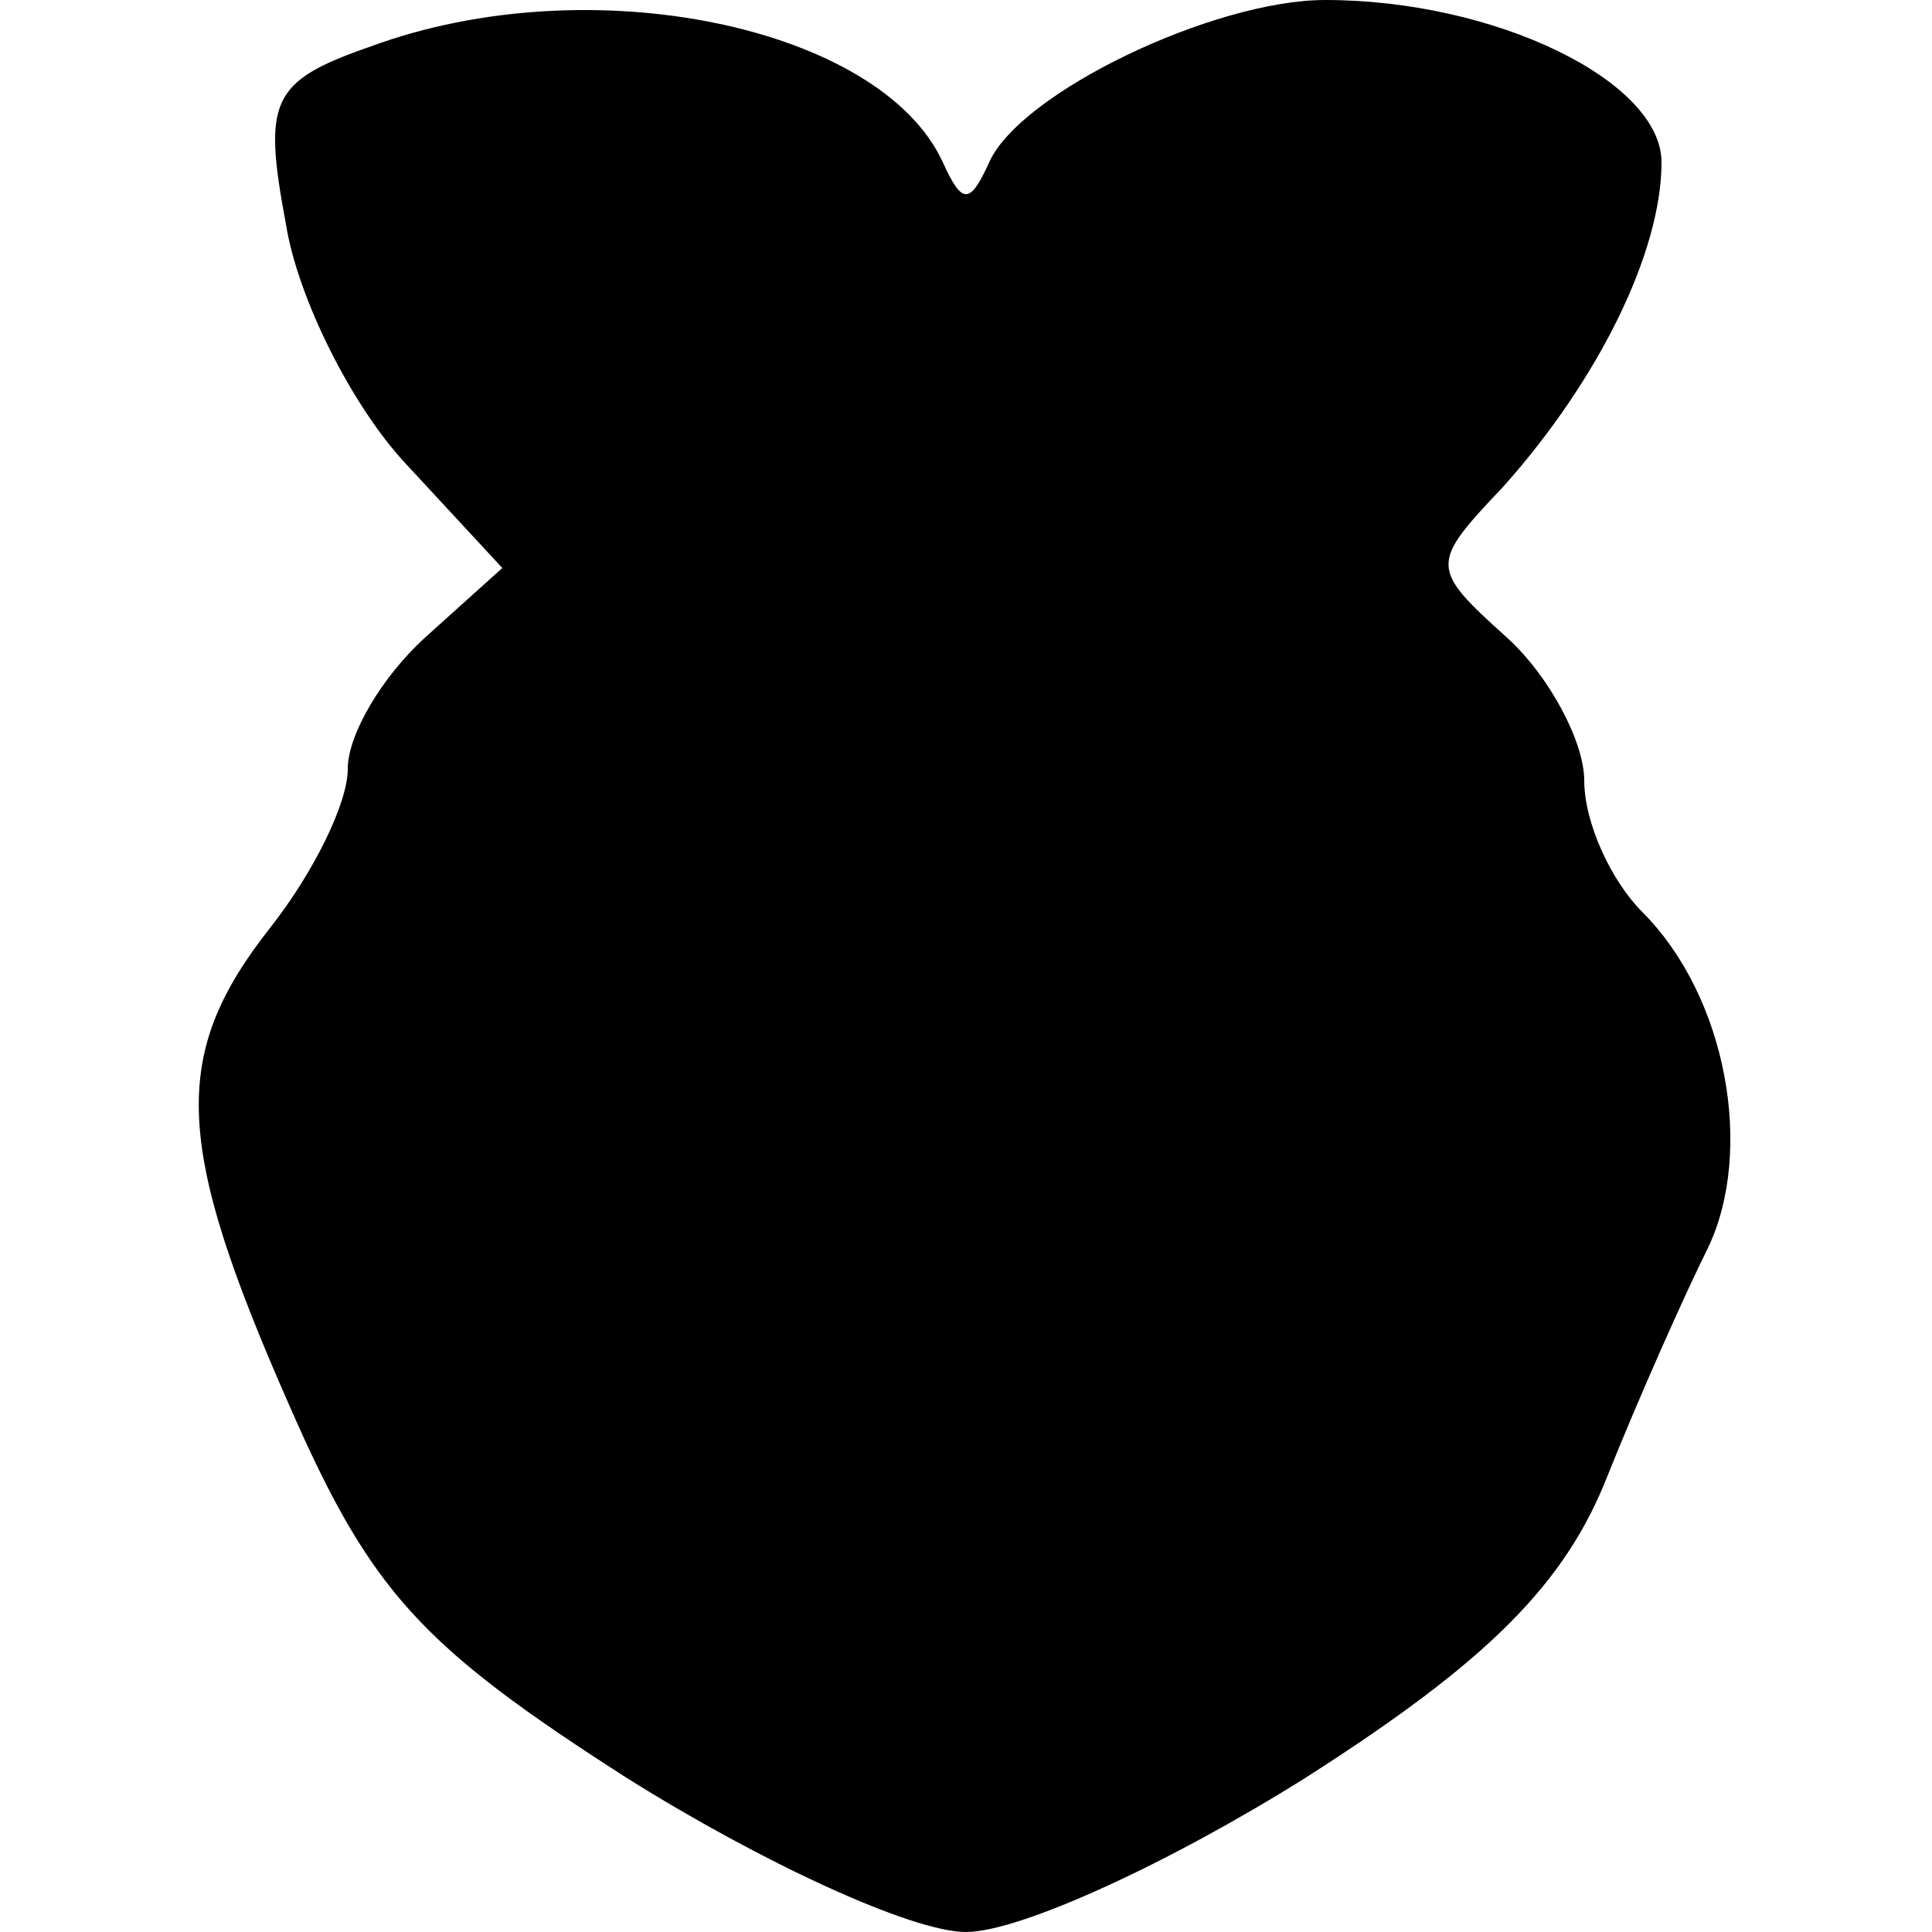
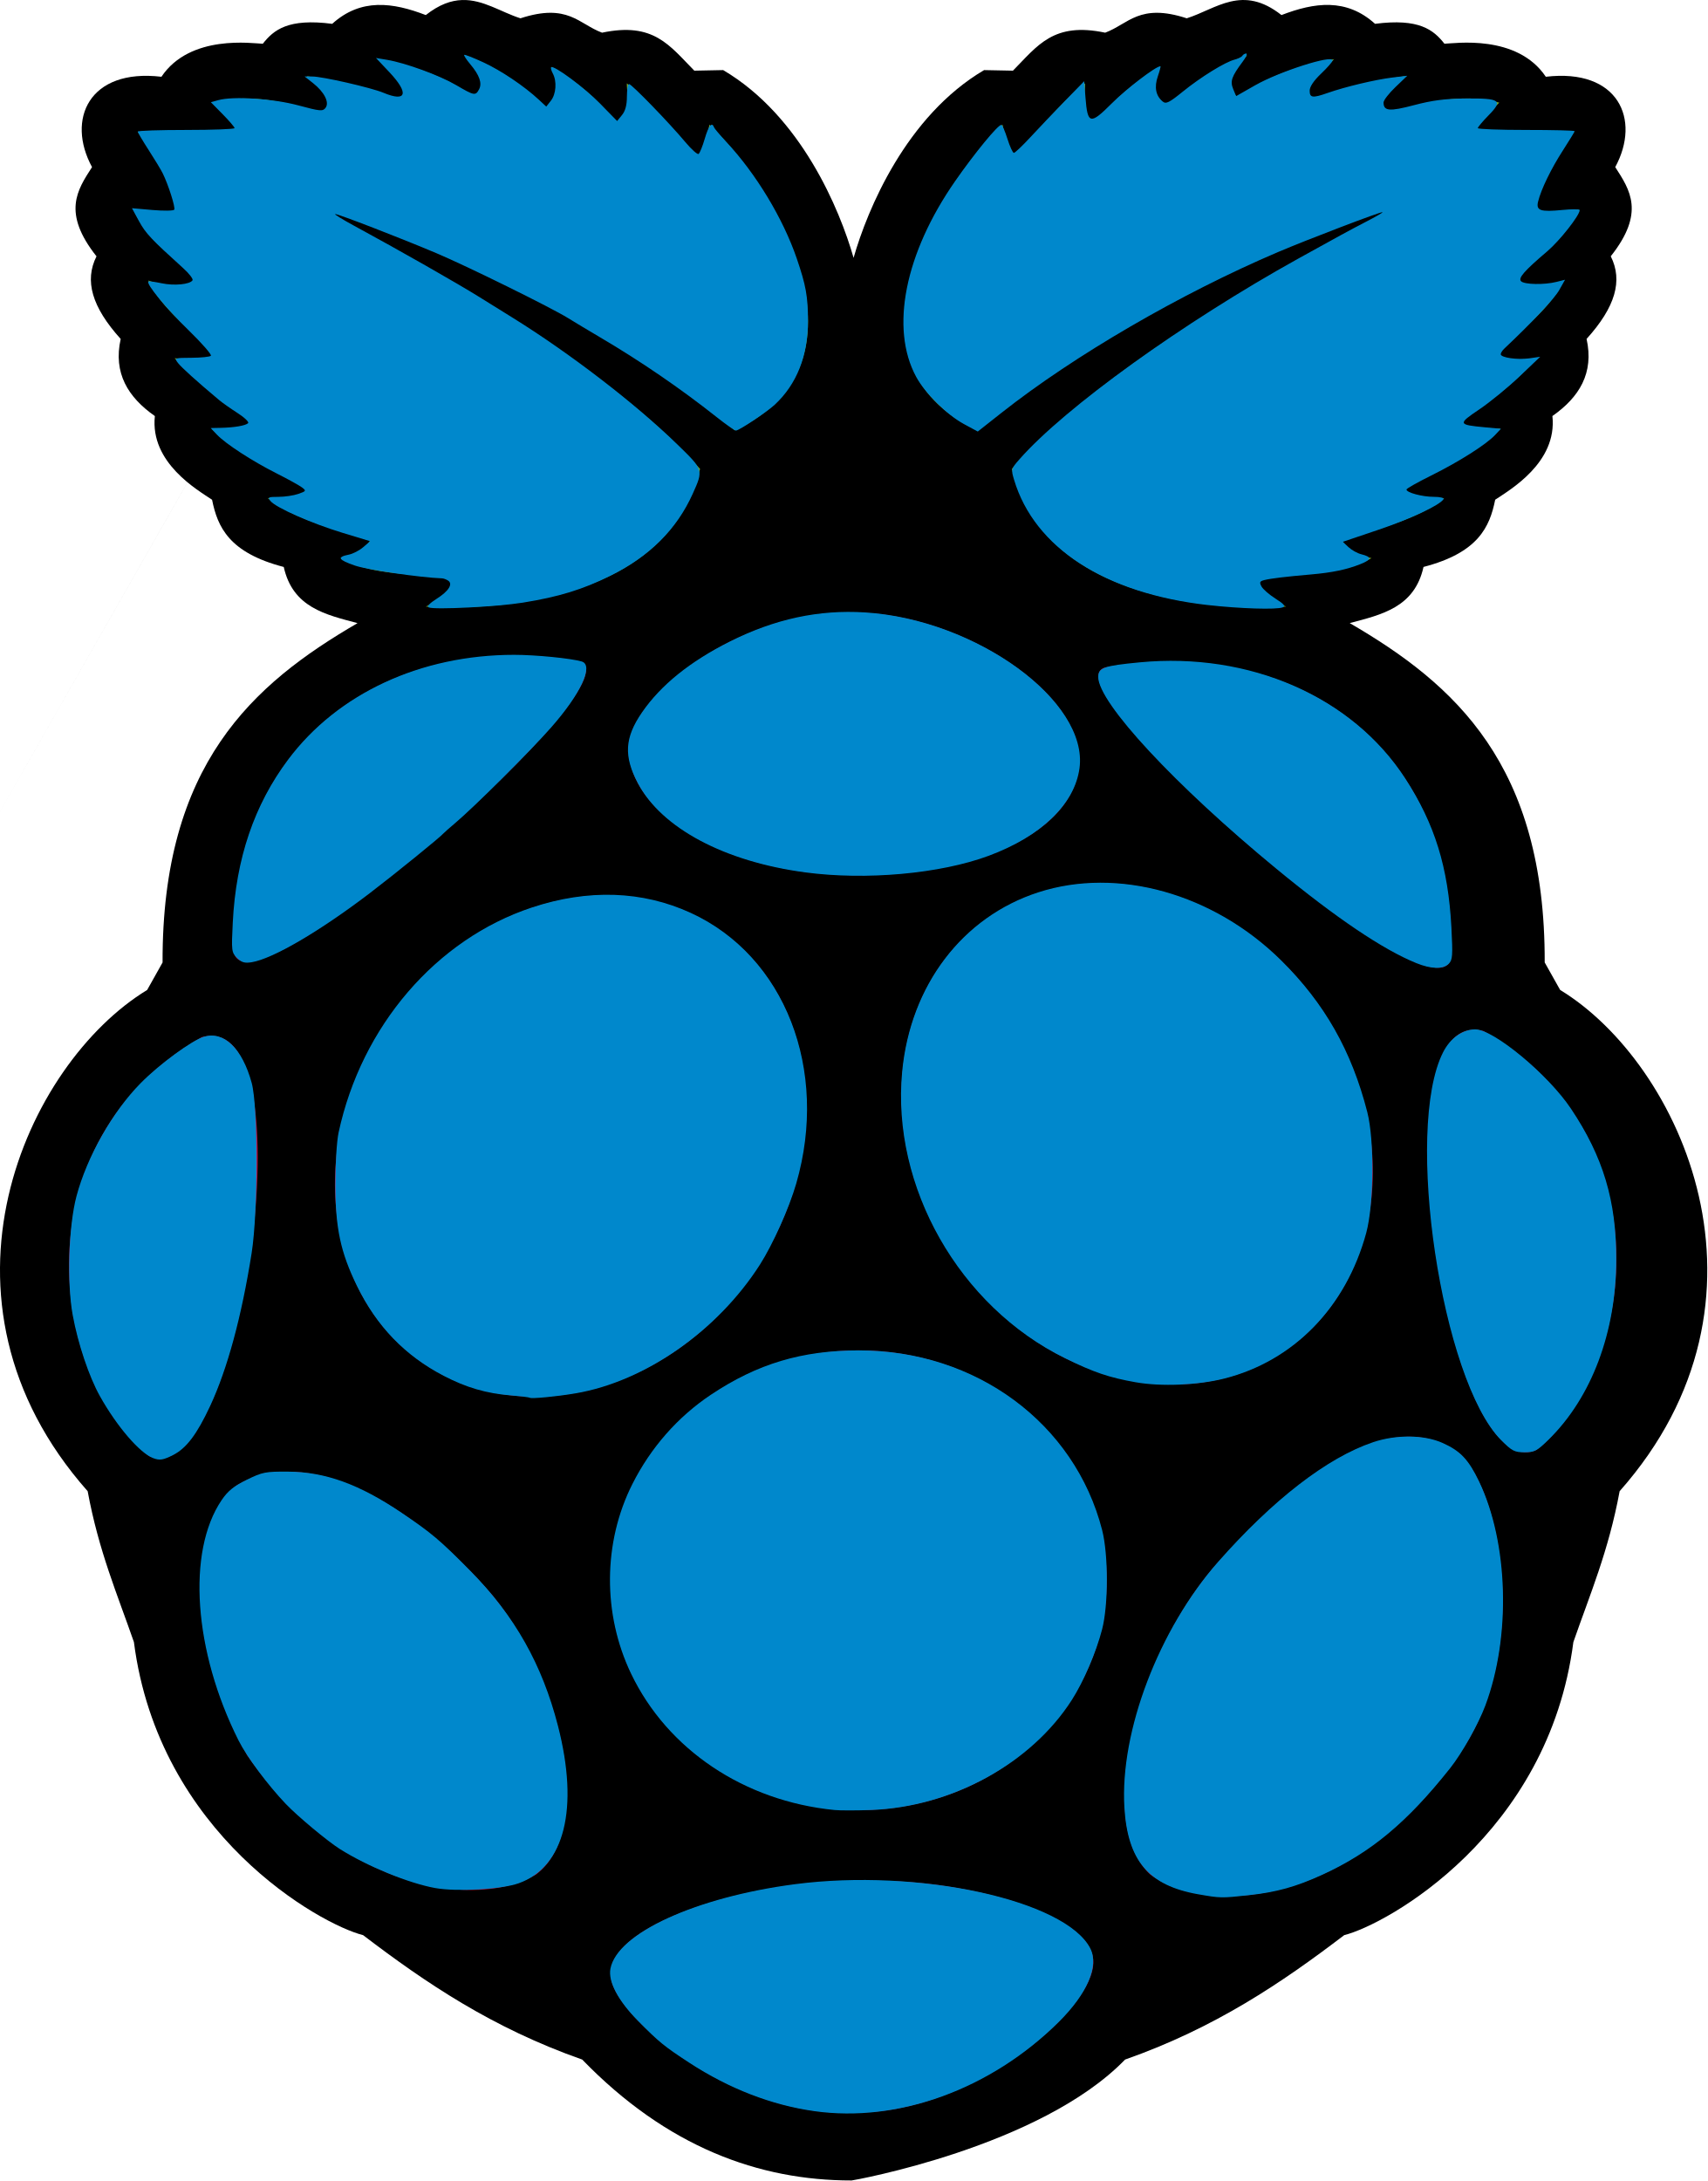
- <svg xmlns="http://www.w3.org/2000/svg" version="1.0" width="50pt" height="50pt" viewBox="0 0 50 50" preserveAspectRatio="xMidYMid meet">
-   <g transform="translate(0,50) scale(0.1,-0.1)" fill="#000000" stroke="none">
-     <path d="M96 488 c-26 -9 -28 -14 -22 -46 3 -19 17 -47 31 -62 l25 -27 -20 -18 c-11 -10 -20 -25 -20 -34 0 -9 -9 -27 -20 -41 -26 -33 -25 -56 5 -124 21 -48 34 -62 87 -96 35 -22 74 -40 88 -40 14 0 53 18 88 40 47 30 67 50 78 78 8 20 20 47 26 59 12 25 5 65 -17 87 -8 8 -15 23 -15 34 0 10 -9 27 -20 37 -20 18 -20 19 -1 39 25 28 41 61 41 84 0 21 -43 42 -87 42 -29 0 -79 -24 -87 -42 -5 -11 -7 -11 -12 0 -16 35 -91 51 -148 30z" />
+ <svg xmlns="http://www.w3.org/2000/svg" id="svg32" preserveAspectRatio="xMidYMid" version="1.1" viewBox="0 0 256 327" height="327px" width="256px">
+   <defs id="defs36" />
+   <g id="g30">
+     <path id="path2" fill="#000000" d="M69.298,0.005 C67.645,0.056 65.865,0.667 63.845,2.26 C58.899,0.353 54.102,-0.31 49.813,3.573 C43.19,2.714 41.038,4.487 39.407,6.557 C37.953,6.527 28.528,5.062 24.205,11.51 C13.343,10.225 9.91,17.899 13.8,25.056 C11.581,28.49 9.282,31.883 14.47,38.431 C12.635,42.077 13.773,46.033 18.096,50.82 C16.955,55.947 19.198,59.563 23.221,62.382 C22.468,69.397 29.654,73.476 31.799,74.929 C32.623,79.016 34.34,82.874 42.547,85.006 C43.901,91.098 48.833,92.15 53.61,93.428 C37.823,102.605 24.285,114.678 24.377,144.303 L22.064,148.428 C3.962,159.436 -12.324,194.818 13.144,223.576 C14.807,232.578 17.597,239.044 20.081,246.2 C23.796,275.036 48.043,288.539 54.439,290.136 C63.81,297.274 73.791,304.047 87.298,308.792 C100.03,321.923 113.824,326.928 127.693,326.92 C127.897,326.92 155.97,321.924 168.703,308.792 C182.209,304.047 192.19,297.274 201.562,290.136 C207.957,288.539 232.204,275.036 235.919,246.2 C238.403,239.044 241.193,232.578 242.857,223.576 C268.323,194.815 252.038,159.432 233.936,148.424 L231.62,144.299 C231.712,114.677 218.174,102.603 202.387,93.424 C207.163,92.146 212.096,91.094 213.449,85.002 C221.656,82.869 223.374,79.012 224.197,74.925 C226.343,73.472 233.528,69.393 232.776,62.378 C236.798,59.559 239.041,55.942 237.9,50.816 C242.224,46.029 243.361,42.073 241.526,38.426 C246.715,31.882 244.413,28.489 242.197,25.055 C246.085,17.898 242.654,10.223 231.788,11.509 C227.467,5.061 218.044,6.525 216.586,6.555 C214.956,4.486 212.804,2.713 206.181,3.572 C201.892,-0.311 197.096,0.351 192.149,2.259 C186.275,-2.376 182.388,1.339 177.948,2.744 C170.837,0.42 169.21,3.603 165.716,4.9 C157.96,3.261 155.603,6.829 151.885,10.595 L147.56,10.509 C135.862,17.403 130.05,31.441 127.99,38.658 C125.929,31.44 120.131,17.402 108.435,10.509 L104.11,10.595 C100.387,6.829 98.031,3.261 90.275,4.9 C86.78,3.603 85.159,0.42 78.042,2.744 C75.128,1.822 72.448,-0.094 69.293,0.004 L-11,141" />
+     <path id="path4" fill="#75A928" d="M46.008,30.334 C77.044,46.335 95.087,59.279 104.972,70.303 C99.91,90.592 73.502,91.518 63.846,90.949 C65.823,90.029 67.473,88.926 68.058,87.233 C65.635,85.511 57.044,87.051 51.046,83.682 C53.35,83.204 54.428,82.739 55.505,81.039 C49.839,79.232 43.735,77.674 40.145,74.68 C42.082,74.704 43.891,75.114 46.421,73.359 C41.346,70.624 35.93,68.456 31.722,64.275 C34.346,64.211 37.175,64.249 37.998,63.284 C33.353,60.406 29.433,57.206 26.189,53.705 C29.861,54.148 31.412,53.767 32.3,53.127 C28.788,49.53 24.344,46.493 22.225,42.061 C24.951,43.001 27.446,43.361 29.244,41.979 C28.051,39.287 22.939,37.699 19.995,31.408 C22.866,31.687 25.91,32.034 26.519,31.408 C25.187,25.98 22.901,22.928 20.659,19.766 C26.802,19.675 36.11,19.79 35.689,19.271 L31.89,15.39 C37.891,13.774 44.031,15.649 48.489,17.041 C50.49,15.462 48.453,13.465 46.011,11.426 C51.111,12.107 55.719,13.279 59.885,14.894 C62.11,12.885 58.44,10.875 56.664,8.866 C64.543,10.36 67.881,12.461 71.198,14.564 C73.605,12.257 71.336,10.296 69.712,8.288 C75.653,10.488 78.713,13.329 81.934,16.133 C83.026,14.659 84.709,13.578 82.677,10.022 C86.895,12.453 90.072,15.318 92.422,18.528 C95.032,16.866 93.977,14.594 93.991,12.499 C98.375,16.065 101.157,19.86 104.562,23.565 C105.248,23.065 105.848,21.372 106.379,18.693 C116.836,28.838 131.613,54.393 110.177,64.525 C91.934,49.479 70.146,38.542 46.001,30.338 L46.008,30.334" />
+     <path id="path6" fill="#75A928" d="M210.686,30.334 C179.654,46.337 161.611,59.277 151.727,70.303 C156.789,90.592 183.196,91.518 192.852,90.949 C190.875,90.029 189.225,88.926 188.641,87.233 C191.064,85.511 199.655,87.051 205.652,83.682 C203.348,83.204 202.271,82.739 201.193,81.039 C206.86,79.232 212.964,77.674 216.553,74.68 C214.616,74.704 212.807,75.114 210.277,73.359 C215.353,70.624 220.769,68.456 224.977,64.275 C222.352,64.211 219.523,64.249 218.701,63.284 C223.346,60.406 227.266,57.206 230.51,53.705 C226.837,54.148 225.287,53.767 224.399,53.127 C227.91,49.53 232.355,46.493 234.474,42.061 C231.747,43.001 229.252,43.361 227.454,41.979 C228.647,39.287 233.76,37.699 236.703,31.408 C233.833,31.687 230.788,32.034 230.179,31.408 C231.514,25.978 233.8,22.926 236.042,19.764 C229.899,19.673 220.591,19.788 221.012,19.269 L224.811,15.387 C218.81,13.772 212.67,15.647 208.212,17.039 C206.211,15.46 208.247,13.463 210.689,11.424 C205.59,12.104 200.981,13.277 196.816,14.892 C194.59,12.883 198.261,10.873 200.037,8.864 C192.158,10.358 188.82,12.459 185.502,14.562 C183.095,12.255 185.365,10.294 186.989,8.286 C181.048,10.486 177.988,13.327 174.767,16.131 C173.674,14.657 171.992,13.576 174.023,10.02 C169.806,12.451 166.629,15.316 164.279,18.526 C161.669,16.864 162.724,14.591 162.71,12.497 C158.326,16.063 155.544,19.857 152.139,23.563 C151.453,23.063 150.853,21.37 150.322,18.69 C139.865,28.836 125.088,54.391 146.524,64.523 C164.757,49.473 186.544,38.538 210.69,30.334 L210.686,30.334" />
+     <path id="path8" fill="#BC1142" d="M165.933,236.933 C166.041,255.866 149.484,271.295 128.953,271.394 C108.421,271.494 91.689,256.227 91.581,237.294 C91.58,237.174 91.58,237.054 91.581,236.933 C91.473,218.001 108.029,202.572 128.561,202.472 C149.093,202.372 165.824,217.639 165.933,236.572 L165.933,236.933" />
+     <path id="path10" fill="#BC1142" d="M107.246,139.004 C122.65,149.097 125.427,171.973 113.448,190.099 C101.469,208.226 79.271,214.74 63.867,204.648 C48.463,194.555 45.687,171.679 57.665,153.553 C69.644,135.426 91.842,128.912 107.246,139.004" />
+     <path id="path12" fill="#BC1142" d="M148.822,137.177 C133.419,147.269 130.642,170.146 142.62,188.272 C154.599,206.399 176.797,212.913 192.201,202.82 C207.605,192.728 210.382,169.852 198.403,151.725 C186.425,133.599 164.227,127.085 148.822,137.177" />
+     <path id="path14" fill="#BC1142" d="M30.258,155.504 C46.889,151.046 35.873,224.307 22.341,218.296 C7.456,206.324 2.662,171.263 30.258,155.504" />
+     <path id="path16" fill="#BC1142" d="M222.453,154.591 C205.82,150.134 216.838,223.398 230.37,217.387 C245.255,205.414 250.049,170.349 222.453,154.591" />
+     <path id="path18" fill="#BC1142" d="M165.946,100.034 C194.647,95.188 218.529,112.24 217.565,143.362 C216.621,155.294 155.372,101.811 165.946,100.034" />
+     <path id="path20" fill="#BC1142" d="M86.646,99.121 C57.943,94.274 34.063,111.33 35.027,142.45 C35.971,154.381 97.221,100.898 86.646,99.121" />
+     <path id="path22" fill="#BC1142" d="M127.874,91.863 C110.744,91.417 94.304,104.576 94.264,112.209 C94.217,121.483 107.808,130.979 127.991,131.22 C148.601,131.367 161.753,123.619 161.819,114.048 C161.895,103.204 143.074,91.695 127.874,91.862 L127.874,91.863" />
+     <path id="path24" fill="#BC1142" d="M128.92,282.043 C143.855,281.391 163.895,286.853 163.935,294.1 C164.183,301.136 145.76,317.034 127.93,316.727 C109.464,317.524 91.357,301.601 91.594,296.082 C91.317,287.99 114.078,281.672 128.92,282.043" />
+     <path id="path26" fill="#BC1142" d="M73.756,239.098 C84.389,251.908 89.237,274.414 80.363,281.049 C71.968,286.114 51.581,284.028 37.091,263.211 C27.318,245.743 28.577,227.968 35.439,222.746 C45.7,216.496 61.554,224.939 73.757,239.098 L73.756,239.098" />
+     <path id="path28" fill="#BC1142" d="M181.956,235.037 C170.451,248.512 164.045,273.09 172.437,281.006 C180.462,287.156 202.004,286.296 217.916,264.217 C229.47,249.388 225.599,224.623 218.999,218.047 C209.195,210.464 195.12,220.169 181.956,235.033 L181.956,235.037" />
  </g>
+   <path id="path863" d="m 120.742,130.797 c -12.12,-1.619 -21.513,-6.619 -25.087,-13.352 -2.156,-4.062 -1.998,-6.842 0.603,-10.623 2.838,-4.125 7.197,-7.639 13.215,-10.653 6.744,-3.378 13.295,-4.785 20.246,-4.348 16.651,1.046 33.524,13.316 32.145,23.375 -0.737,5.373 -5.736,10.188 -13.618,13.115 -7.262,2.696 -18.396,3.703 -27.505,2.486 z" style="fill:#0088cc;stroke-width:0.382;fill-opacity:1" />
+   <path id="path865" d="m 170.291,207.245 c -4.001,-0.709 -6.274,-1.481 -10.584,-3.597 -15.862,-7.786 -26.062,-25.717 -24.433,-42.953 1.223,-12.942 9.027,-23.225 20.422,-26.909 11.897,-3.846 26.245,0.172 36.394,10.192 6.521,6.438 10.581,13.587 12.931,22.768 1.08,4.22 0.993,13.867 -0.163,18.115 -3.032,11.138 -10.884,19.193 -21.274,21.826 -3.952,1.002 -9.476,1.233 -13.292,0.557 z" style="fill:#0088cc;fill-opacity:1;stroke-width:0.382" />
+   <path id="path867" d="m 79.437,209.565 c -0.079,-0.07 -1.347,-0.225 -2.818,-0.346 -3.72,-0.305 -6.687,-1.17 -10.094,-2.943 -5.802,-3.019 -10.043,-7.418 -13.011,-13.497 -2.448,-5.016 -3.22,-8.633 -3.229,-15.146 -0.004,-3.122 0.207,-6.539 0.485,-7.831 3.434,-15.949 14.617,-28.974 28.961,-33.731 8.466,-2.807 16.581,-2.534 23.851,0.803 14.103,6.474 20.745,23.515 15.813,40.568 -1.061,3.669 -3.506,9.131 -5.447,12.167 -6.337,9.914 -17.194,17.504 -27.589,19.286 -2.814,0.482 -6.708,0.859 -6.924,0.669 z" style="fill:#0088cc;fill-opacity:1;stroke-width:0.382" />
+   <path id="path869" d="m 125.135,271.379 c -13.535,-1.337 -25.049,-9.053 -30.509,-20.445 -4.283,-8.938 -4.212,-19.682 0.188,-28.413 2.766,-5.488 6.818,-10.097 11.793,-13.414 6.973,-4.649 13.637,-6.642 22.206,-6.642 17.547,0 32.334,10.927 36.445,26.932 0.949,3.694 0.948,11.238 -0.003,14.898 -0.891,3.432 -2.775,7.827 -4.534,10.576 -6.086,9.514 -17.962,16.037 -30.048,16.504 -2.206,0.085 -4.699,0.087 -5.539,0.004 z" style="fill:#0088cc;fill-opacity:1;stroke-width:0.382" />
+   <path id="path871" d="m 65.258,283.078 c -3.98,-0.719 -10.202,-3.266 -14.299,-5.852 -1.857,-1.172 -6.336,-4.907 -8.098,-6.752 -2.686,-2.812 -5.868,-7.084 -7.09,-9.519 -6.731,-13.405 -7.782,-28.28 -2.545,-36.032 0.93,-1.377 1.812,-2.092 3.761,-3.052 2.356,-1.16 2.817,-1.251 6.191,-1.228 5.608,0.039 10.699,1.883 17.057,6.18 4.527,3.059 5.765,4.107 10.336,8.745 6.613,6.71 10.722,13.987 13.09,23.183 3.191,12.391 1.003,21.158 -5.895,23.614 -2.561,0.912 -9.283,1.295 -12.508,0.712 z" style="fill:#0088cc;fill-opacity:1;stroke-width:0.382" />
+   <path id="path873" d="m 122.079,316.521 c -6.414,-0.909 -12.754,-3.363 -18.702,-7.24 -3.785,-2.467 -4.595,-3.128 -7.731,-6.311 -2.976,-3.02 -4.478,-5.868 -4.115,-7.801 0.996,-5.308 12.808,-10.722 27.637,-12.666 18.49,-2.425 40.59,2.371 44.312,9.616 1.345,2.618 -0.436,6.787 -4.714,11.032 -10.168,10.089 -24.076,15.159 -36.687,13.372 z" style="fill:#0088cc;fill-opacity:1;stroke-width:0.382" />
+   <path id="path875" d="m 179.641,284.006 c -7.4,-1.299 -10.56,-5.021 -11.043,-13.006 -0.69,-11.406 5.161,-26.737 14.056,-36.832 8.223,-9.332 16.378,-15.627 23.237,-17.938 3.46,-1.166 7.644,-1.123 10.399,0.105 2.683,1.196 3.914,2.494 5.488,5.78 4.412,9.215 4.806,23.271 0.942,33.599 -1.044,2.789 -3.494,7.148 -5.283,9.4 -6.468,8.137 -11.859,12.63 -19.159,15.967 -3.981,1.82 -6.847,2.616 -11.067,3.073 -4.095,0.444 -4.204,0.442 -7.571,-0.149 z" style="fill:#0088cc;fill-opacity:1;stroke-width:0.382" />
+   <path id="path877" d="m 225.096,215.931 c -8.95,-8.983 -14.583,-46.585 -8.713,-58.161 1.075,-2.12 2.926,-3.438 4.826,-3.438 2.76,0 10.916,6.759 14.346,11.887 4.846,7.247 6.816,13.823 6.795,22.685 -0.026,10.845 -3.686,20.584 -10.113,26.91 -1.76,1.732 -2.136,1.932 -3.648,1.932 -1.502,0 -1.882,-0.197 -3.493,-1.815 z" style="fill:#0088cc;fill-opacity:1;stroke-width:0.382" />
+   <path id="path879" d="m 212.347,144.392 c -4.977,-2.021 -11.991,-6.75 -20.933,-14.111 -15.228,-12.536 -26.736,-24.918 -26.74,-28.772 -0.001,-1.395 0.822,-1.687 6.215,-2.203 16.478,-1.576 31.865,5.148 39.813,17.397 4.445,6.85 6.452,13.328 6.928,22.361 0.223,4.225 0.175,4.866 -0.403,5.444 -0.844,0.844 -2.62,0.802 -4.88,-0.116 z" style="fill:#0088cc;fill-opacity:1;stroke-width:0.382" />
+   <path id="path881" d="m 35.541,143.623 c -0.825,-0.825 -0.853,-1.053 -0.639,-5.296 0.484,-9.618 3.216,-17.654 8.315,-24.457 7.428,-9.91 19.881,-15.683 33.853,-15.692 3.216,-0.002 8.531,0.521 10.151,0.998 1.855,0.547 -0.132,4.843 -4.569,9.879 -3.211,3.644 -11.536,11.938 -14.436,14.381 -0.84,0.708 -1.614,1.391 -1.719,1.517 -0.457,0.55 -7.407,6.184 -11.078,8.981 -7.51,5.722 -14.524,9.821 -17.681,10.334 -1.056,0.171 -1.513,0.037 -2.196,-0.646 z" style="fill:#0088cc;fill-opacity:1;stroke-width:0.382" />
+   <path id="path883" d="m 22.947,218.611 c -2.017,-0.775 -5.436,-4.761 -7.972,-9.295 -1.63,-2.913 -3.288,-7.86 -4.076,-12.16 -0.883,-4.82 -0.611,-13.373 0.567,-17.802 1.578,-5.936 5.409,-12.683 9.633,-16.967 2.776,-2.816 7.681,-6.412 9.482,-6.951 2.998,-0.898 5.747,1.759 7.158,6.919 0.978,3.574 0.973,19.312 -0.007,25.519 -1.504,9.524 -3.631,17.364 -6.219,22.919 -1.977,4.244 -3.554,6.338 -5.538,7.35 -1.509,0.77 -2.034,0.851 -3.028,0.469 z" style="fill:#0088cc;fill-opacity:1;stroke-width:0.382" />
+   <path id="path885" d="m 64.284,91.07 c -0.314,-0.144 0.116,-0.612 1.183,-1.289 1.819,-1.154 2.498,-2.242 1.711,-2.741 -0.27,-0.171 -0.662,-0.317 -0.872,-0.325 -3.32,-0.12 -11.239,-1.281 -13.085,-1.918 -2.516,-0.869 -2.741,-1.275 -0.909,-1.642 0.611,-0.122 1.58,-0.625 2.152,-1.117 l 1.041,-0.895 -4.15,-1.258 c -4.59,-1.391 -9.975,-3.764 -10.786,-4.753 -0.476,-0.58 -0.367,-0.639 1.185,-0.639 0.94,0 2.277,-0.198 2.97,-0.44 1.198,-0.418 1.225,-0.467 0.535,-0.987 -0.4,-0.301 -2.102,-1.24 -3.783,-2.087 -3.657,-1.843 -7.672,-4.451 -8.948,-5.813 l -0.926,-0.988 1.499,-0.031 c 2.027,-0.042 3.726,-0.333 4.1,-0.702 0.17,-0.167 -0.539,-0.848 -1.575,-1.513 -1.036,-0.665 -2.293,-1.551 -2.792,-1.97 -3.274,-2.743 -5.632,-4.868 -6.142,-5.534 -0.581,-0.759 -0.542,-0.774 2.024,-0.786 1.439,-0.007 2.747,-0.142 2.906,-0.301 0.159,-0.159 -1.374,-1.909 -3.406,-3.889 -3.328,-3.243 -6.326,-6.88 -5.967,-7.239 0.075,-0.075 0.965,0.039 1.976,0.255 1.891,0.403 4.261,0.176 4.645,-0.445 0.119,-0.193 -0.504,-1.003 -1.385,-1.8 -4.828,-4.368 -5.647,-5.237 -6.627,-7.038 l -1.071,-1.968 3.073,0.268 c 1.69,0.147 3.161,0.125 3.268,-0.049 0.201,-0.324 -0.886,-3.745 -1.734,-5.459 -0.26,-0.525 -1.207,-2.092 -2.105,-3.481 -0.898,-1.389 -1.632,-2.636 -1.632,-2.77 0,-0.134 3.266,-0.243 7.258,-0.243 3.992,0 7.258,-0.123 7.258,-0.273 0,-0.15 -0.8,-1.086 -1.778,-2.079 l -1.778,-1.806 1.11,-0.309 c 2.251,-0.626 8.213,-0.238 11.997,0.781 3.284,0.884 3.673,0.919 4.09,0.371 0.612,-0.805 -0.184,-2.373 -1.886,-3.714 l -1.249,-0.984 1.146,-7.64e-4 c 1.522,-0.001 8.821,1.667 10.665,2.438 3.483,1.455 3.879,0.079 0.89,-3.089 l -2.006,-2.126 1.679,0.281 c 2.757,0.462 7.856,2.33 10.351,3.792 2.705,1.585 2.898,1.621 3.428,0.63 0.491,-0.918 0.067,-2.123 -1.334,-3.787 -0.572,-0.68 -0.975,-1.301 -0.896,-1.38 0.079,-0.079 1.371,0.424 2.87,1.119 2.682,1.242 6.126,3.559 8.321,5.596 l 1.117,1.037 0.698,-0.887 c 0.779,-0.991 0.913,-2.898 0.285,-4.072 -0.227,-0.424 -0.341,-0.844 -0.253,-0.932 0.379,-0.379 5.007,3.052 7.347,5.447 l 2.549,2.609 0.733,-0.902 c 0.5,-0.615 0.733,-1.496 0.733,-2.77 0,-1.027 0.147,-1.868 0.328,-1.868 0.383,0 5.992,5.784 8.418,8.681 0.92,1.098 1.818,1.906 1.997,1.795 0.179,-0.111 0.598,-1.138 0.93,-2.283 0.562,-1.934 1.074,-2.575 1.379,-1.728 0.07,0.195 0.902,1.183 1.848,2.197 4.459,4.775 8.515,11.486 10.568,17.487 1.373,4.014 1.674,5.677 1.687,9.319 0.018,5.228 -1.691,9.551 -4.985,12.606 -1.193,1.107 -5.354,3.878 -5.822,3.878 -0.189,0 -1.494,-0.913 -2.901,-2.028 C 102.049,58.253 96.048,54.144 89.99,50.58 88.309,49.591 86.147,48.293 85.185,47.696 82.613,46.099 70.089,39.926 65.4,37.945 59.994,35.66 50.748,32.087 50.265,32.096 c -0.212,0.004 1.075,0.799 2.861,1.767 6.65,3.604 15.43,8.6 18.718,10.651 0.735,0.459 2.96,1.841 4.944,3.071 8.659,5.37 18.453,12.899 24.769,19.04 3.943,3.834 3.934,3.806 2.311,7.415 -2.396,5.325 -6.486,9.396 -12.351,12.291 -4.209,2.078 -7.709,3.151 -13.127,4.025 -3.8,0.613 -13.28,1.092 -14.108,0.713 z" style="fill:#0088cc;fill-opacity:1;stroke-width:0.382" />
+   <path id="path887" d="m 181.099,90.716 c -15.425,-1.747 -25.994,-8.583 -29.045,-18.785 -0.469,-1.567 -0.449,-1.641 0.793,-3.056 6.802,-7.748 24.538,-20.515 41.813,-30.098 5.905,-3.275 7.888,-4.354 10.195,-5.545 1.405,-0.725 2.51,-1.364 2.454,-1.419 -0.145,-0.145 -11.217,4.079 -15.706,5.991 -14.555,6.203 -30.54,15.494 -41.405,24.067 l -3.586,2.83 -2.064,-1.117 c -2.565,-1.387 -5.82,-4.599 -7.164,-7.068 -3.956,-7.268 -1.706,-18.552 5.86,-29.394 2.961,-4.243 6.38,-8.404 6.905,-8.404 0.137,0 0.547,0.945 0.911,2.101 0.364,1.156 0.799,2.101 0.967,2.101 0.167,0 1.297,-1.074 2.511,-2.388 1.214,-1.313 3.518,-3.731 5.12,-5.373 l 2.913,-2.986 0.191,2.451 c 0.314,4.024 0.709,4.112 3.944,0.876 2.216,-2.216 6.604,-5.569 7.288,-5.569 0.076,0 -0.096,0.683 -0.384,1.518 -0.559,1.623 -0.31,2.907 0.734,3.773 0.49,0.407 0.969,0.171 3,-1.476 2.71,-2.198 6.356,-4.45 7.783,-4.808 0.52,-0.13 1.039,-0.39 1.155,-0.577 0.115,-0.187 0.38,-0.34 0.589,-0.34 0.208,0 -0.038,0.559 -0.548,1.242 -1.656,2.219 -1.897,2.918 -1.411,4.09 l 0.439,1.06 2.857,-1.628 c 3.615,-2.06 11.609,-4.624 11.609,-3.723 0,0.185 -0.774,1.074 -1.719,1.975 -1.109,1.057 -1.719,1.965 -1.719,2.559 0,1.081 0.442,1.135 2.716,0.333 2.571,-0.907 7.166,-2.001 9.664,-2.301 l 2.257,-0.271 -1.78,1.705 c -0.979,0.938 -1.78,1.971 -1.78,2.297 0,1.303 0.886,1.381 4.584,0.403 2.719,-0.719 4.657,-0.969 7.728,-0.996 5.218,-0.046 5.649,0.273 3.428,2.536 -0.883,0.9 -1.606,1.759 -1.606,1.908 0,0.15 3.266,0.272 7.258,0.272 3.992,0 7.258,0.081 7.258,0.179 0,0.099 -0.785,1.393 -1.745,2.877 -1.775,2.744 -3.291,5.869 -3.734,7.695 -0.325,1.342 0.349,1.572 3.642,1.248 1.431,-0.141 2.601,-0.134 2.601,0.015 0,0.791 -2.98,4.576 -4.873,6.188 -3.47,2.956 -4.391,4.011 -3.914,4.488 0.498,0.498 3.5,0.551 5.301,0.094 l 1.289,-0.327 -0.883,1.57 c -0.71,1.263 -4.098,4.87 -8.226,8.757 -0.295,0.278 -0.536,0.657 -0.536,0.842 0,0.516 2.517,0.874 4.316,0.614 l 1.605,-0.232 -3.124,2.974 c -1.718,1.636 -4.425,3.85 -6.016,4.92 -3.241,2.18 -3.203,2.302 0.84,2.68 l 2.406,0.225 -0.873,0.931 c -1.332,1.421 -5.427,4.02 -9.564,6.069 -2.049,1.015 -3.725,1.961 -3.725,2.104 0,0.463 2.366,1.097 4.091,1.097 0.952,0 1.588,0.156 1.463,0.359 -0.554,0.896 -4.953,2.959 -9.801,4.596 l -5.301,1.79 0.858,0.801 c 0.472,0.441 1.333,0.919 1.912,1.063 1.605,0.398 1.576,0.799 -0.11,1.474 -2.058,0.823 -4.223,1.276 -7.438,1.556 -3.793,0.33 -5.98,0.593 -6.964,0.836 -0.713,0.176 -0.786,0.333 -0.45,0.96 0.221,0.413 1.166,1.235 2.1,1.827 1.282,0.813 1.548,1.135 1.088,1.311 -0.955,0.367 -6.421,0.197 -11.244,-0.35 z" style="fill:#0088cc;fill-opacity:1;stroke-width:0.382" />
</svg>
